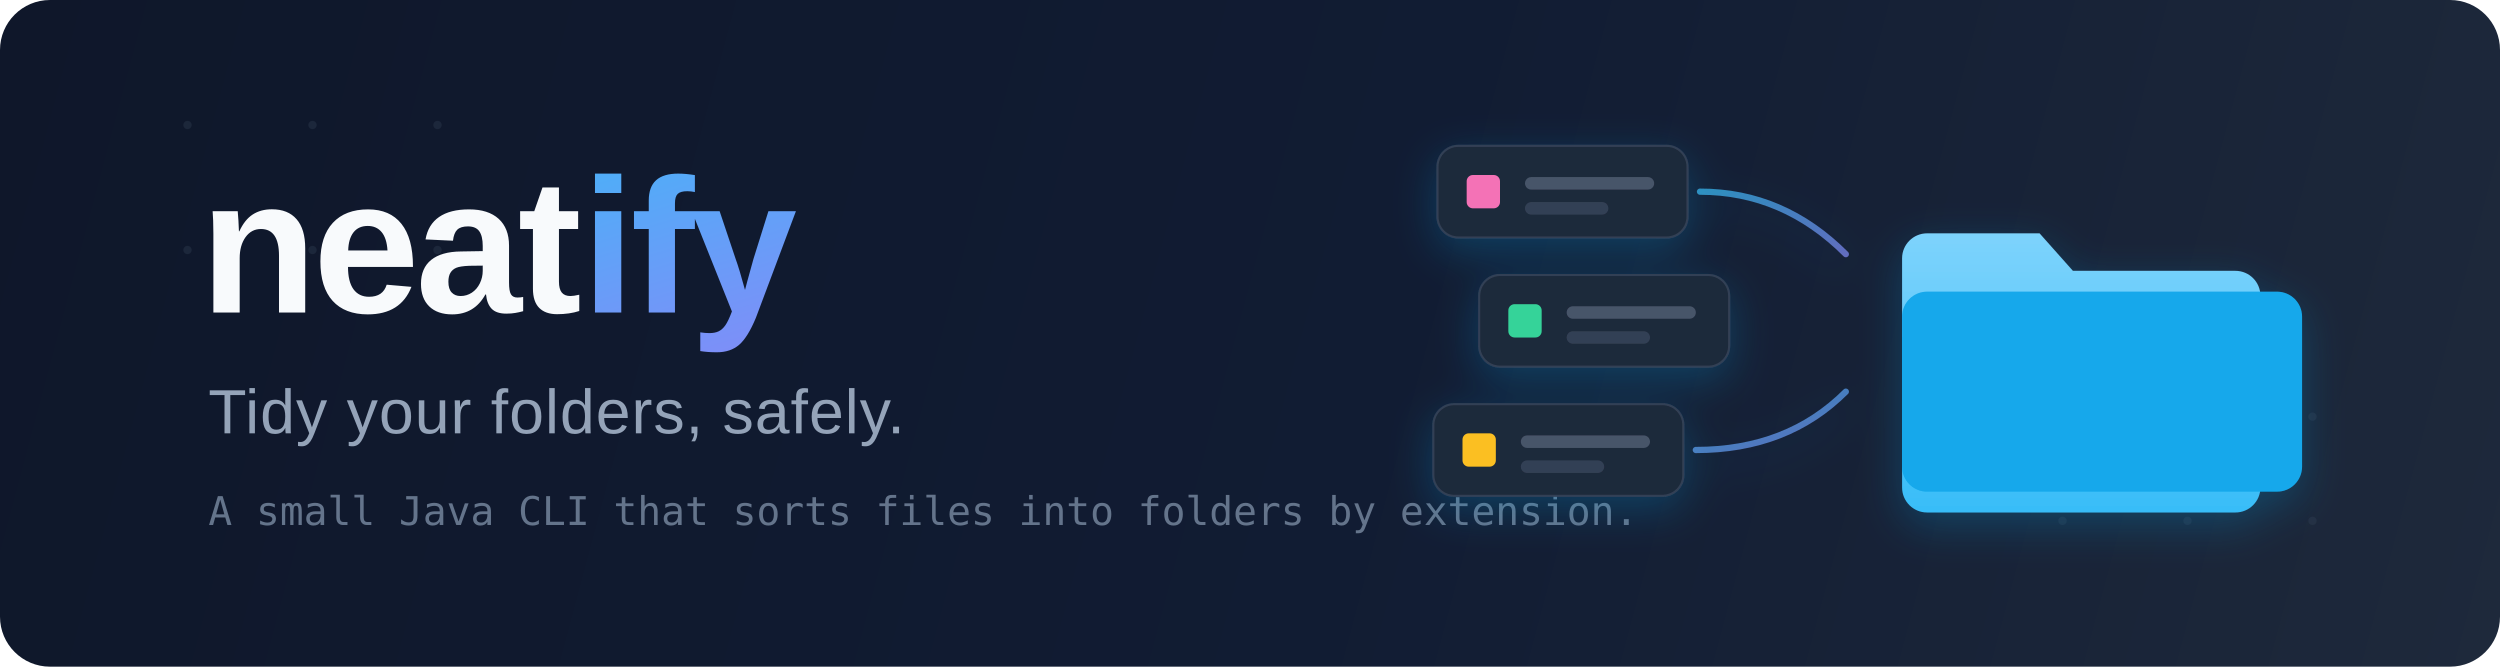
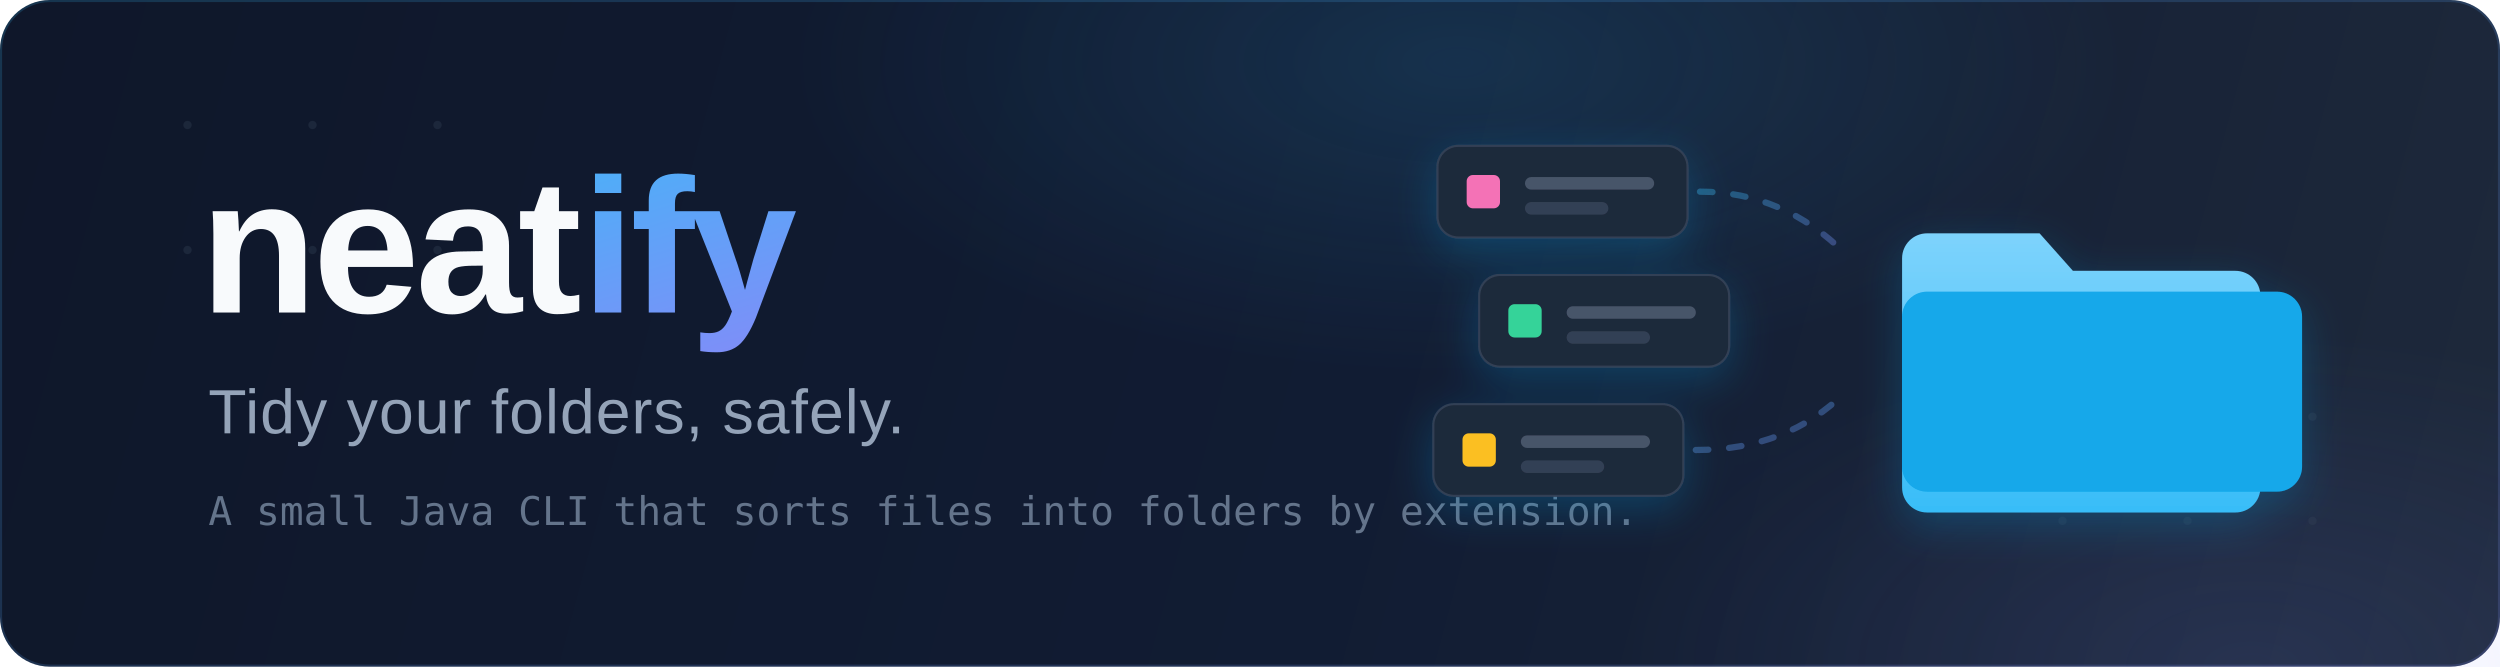
<svg xmlns="http://www.w3.org/2000/svg" width="1200" height="320" viewBox="0 0 1200 320" fill="none" role="img" aria-label="neatify — automatic file organization">
+   <style>
+     /* ambient */
+     .aur1 { animation: aurA 16s ease-in-out infinite alternate; }
+     .aur2 { animation: aurB 21s ease-in-out infinite alternate; }
+     .dots circle { animation: tw 4.4s ease-in-out infinite; }
+     .dots circle:nth-child(odd) { animation-delay: -2.2s; }
+     .dots circle:nth-child(3n) { animation-delay: -1.1s; }
+     .dots circle:nth-child(4n) { animation-delay: -3.3s; }
+ 
+     /* intro (plays once on load; base styles are the final state) */
+     .intro1, .intro2, .intro3 { animation: rise .7s cubic-bezier(.2,.7,.2,1) both; }
+     .intro2 { animation-delay: .12s; }
+     .intro3 { animation-delay: .24s; }
+ 
+     /* wordmark sheen (rect starts outside the clip, so base state is invisible) */
+     .sheen { animation: sweep 9s linear infinite; }
+ 
+     /* file cards: lift, arc into the folder, fade, respawn */
+     .card { transform-box: fill-box; transform-origin: center; animation: 9s cubic-bezier(.45,.05,.4,1) infinite; }
+     .card.c1 { animation-name: card1; }
+     .card.c2 { animation-name: card2; }
+     .card.c3 { animation-name: card3; }
+ 
+     /* folder squash-and-stretch on each catch */
+     .fold { transform-box: fill-box; transform-origin: 50% 85%; animation: recv 9s ease-in-out infinite; }
+     .glow { animation: flash 9s ease-in-out infinite; }
+ 
+     /* sparkle pings */
+     .spark { transform-box: fill-box; transform-origin: center; opacity: 0; animation: 9s ease-in-out infinite; }
+     .spark.s1 { animation-name: ping1; }
+     .spark.s2 { animation-name: ping2; }
+     .spark.s3 { animation-name: ping3; }
+ 
+     /* flow arrows: constant dash stream, brighter while their card travels */
+     .flow { stroke-dasharray: 6 10; }
+     .flow.p1 { animation: flow 1.8s linear infinite, hot1 9s ease-in-out infinite; }
+     .flow.p2 { animation: flow 1.8s linear infinite, hot2 9s ease-in-out infinite; }
+     .flow.p3 { animation: flow 1.8s linear infinite, hot3 9s ease-in-out infinite; }
+ 
+     @keyframes aurA { from { transform: translate(0,0); opacity: .55; } to { transform: translate(-30px,16px); opacity: .95; } }
+     @keyframes aurB { from { transform: translate(0,0); opacity: .5; } to { transform: translate(26px,-18px); opacity: .9; } }
+     @keyframes tw { 0%, 100% { opacity: .35; } 50% { opacity: .1; } }
+     @keyframes rise { from { opacity: 0; transform: translateY(10px); } to { opacity: 1; transform: translateY(0); } }
+     @keyframes sweep { 0%, 58% { transform: translateX(-260px); } 66%, 100% { transform: translateX(820px); } }
+     @keyframes flow { from { stroke-dashoffset: 32; } to { stroke-dashoffset: 0; } }
+ 
+     @keyframes card1 {
+       0%, 8% { transform: translate(0,0) scale(1); opacity: 1; }
+       11% { transform: translate(2px,-5px) scale(1.02); opacity: 1; animation-timing-function: cubic-bezier(.3,0,.7,.4); }
+       19% { transform: translate(156px,16px) scale(.99); opacity: 1; animation-timing-function: cubic-bezier(.3,.6,.4,1); }
+       26% { transform: translate(252px,60px) scale(.88); opacity: 0; }
+       79.9% { transform: translate(252px,60px) scale(.88); opacity: 0; }
+       80% { transform: translate(0,12px) scale(1); opacity: 0; }
+       88%, 100% { transform: translate(0,0) scale(1); opacity: 1; }
+     }
+     @keyframes card2 {
+       0%, 23% { transform: translate(0,0) scale(1); opacity: 1; }
+       26% { transform: translate(2px,-5px) scale(1.02); opacity: 1; animation-timing-function: cubic-bezier(.3,0,.7,.4); }
+       34% { transform: translate(144px,0px) scale(.99); opacity: 1; animation-timing-function: cubic-bezier(.3,.6,.4,1); }
+       41% { transform: translate(232px,6px) scale(.88); opacity: 0; }
+       82.9% { transform: translate(232px,6px) scale(.88); opacity: 0; }
+       83% { transform: translate(0,12px) scale(1); opacity: 0; }
+       91%, 100% { transform: translate(0,0) scale(1); opacity: 1; }
+     }
+     @keyframes card3 {
+       0%, 38% { transform: translate(0,0) scale(1); opacity: 1; }
+       41% { transform: translate(2px,-5px) scale(1.02); opacity: 1; animation-timing-function: cubic-bezier(.3,0,.7,.4); }
+       49% { transform: translate(158px,-12px) scale(.99); opacity: 1; animation-timing-function: cubic-bezier(.3,.6,.4,1); }
+       56% { transform: translate(254px,-58px) scale(.88); opacity: 0; }
+       85.9% { transform: translate(254px,-58px) scale(.88); opacity: 0; }
+       86% { transform: translate(0,12px) scale(1); opacity: 0; }
+       94%, 100% { transform: translate(0,0) scale(1); opacity: 1; }
+     }
+ 
+     @keyframes recv {
+       0%, 25.5% { transform: scale(1,1); }
+       27% { transform: scale(1.05,.94); }
+       28.5% { transform: scale(.99,1.01); }
+       29.5%, 40.5% { transform: scale(1,1); }
+       42% { transform: scale(1.05,.94); }
+       43.5% { transform: scale(.99,1.01); }
+       44.5%, 55.5% { transform: scale(1,1); }
+       57% { transform: scale(1.05,.94); }
+       58.5% { transform: scale(.99,1.01); }
+       59.5%, 100% { transform: scale(1,1); }
+     }
+     @keyframes flash {
+       0%, 25% { opacity: .1; }
+       27% { opacity: .45; }
+       31%, 40% { opacity: .1; }
+       42% { opacity: .45; }
+       46%, 55% { opacity: .1; }
+       57% { opacity: .45; }
+       61%, 100% { opacity: .1; }
+     }
+     @keyframes ping1 { 0%, 25% { transform: scale(0) rotate(0deg); opacity: 0; } 26.5% { transform: scale(1) rotate(45deg); opacity: .9; } 29%, 100% { transform: scale(0) rotate(90deg); opacity: 0; } }
+     @keyframes ping2 { 0%, 40% { transform: scale(0) rotate(0deg); opacity: 0; } 41.5% { transform: scale(1) rotate(45deg); opacity: .9; } 44%, 100% { transform: scale(0) rotate(90deg); opacity: 0; } }
+     @keyframes ping3 { 0%, 55% { transform: scale(0) rotate(0deg); opacity: 0; } 56.5% { transform: scale(1) rotate(45deg); opacity: .9; } 59%, 100% { transform: scale(0) rotate(90deg); opacity: 0; } }
+     @keyframes hot1 { 0%, 7% { opacity: .35; } 11% { opacity: .95; } 24% { opacity: .95; } 28%, 100% { opacity: .35; } }
+     @keyframes hot2 { 0%, 22% { opacity: .35; } 26% { opacity: .95; } 39% { opacity: .95; } 43%, 100% { opacity: .35; } }
+     @keyframes hot3 { 0%, 37% { opacity: .35; } 41% { opacity: .95; } 54% { opacity: .95; } 58%, 100% { opacity: .35; } }
+ 
+     @media (prefers-reduced-motion: reduce) {
+       * { animation: none !important; }
+     }
+   </style>
  <defs>
    <linearGradient id="bg" x1="0" y1="0" x2="1200" y2="320" gradientUnits="userSpaceOnUse">
      <stop offset="0" stop-color="#0f172a" />
      <stop offset="0.55" stop-color="#111c33" />
      <stop offset="1" stop-color="#1e293b" />
    </linearGradient>
    <linearGradient id="accent" x1="0" y1="0" x2="1" y2="1">
      <stop offset="0" stop-color="#38bdf8" />
      <stop offset="1" stop-color="#818cf8" />
    </linearGradient>
-     <linearGradient id="folderTop" x1="0" y1="0" x2="0" y2="1">
-       <stop offset="0" stop-color="#38bdf8" />
-       <stop offset="1" stop-color="#0ea5e9" />
-     </linearGradient>
    <linearGradient id="folderBody" x1="0" y1="0" x2="0" y2="1">
      <stop offset="0" stop-color="#7dd3fc" />
      <stop offset="1" stop-color="#38bdf8" />
    </linearGradient>
+     <radialGradient id="auraSky" cx="0.5" cy="0.5" r="0.5">
+       <stop offset="0" stop-color="#38bdf8" stop-opacity="0.13" />
+       <stop offset="1" stop-color="#38bdf8" stop-opacity="0" />
+     </radialGradient>
+     <radialGradient id="auraIndigo" cx="0.5" cy="0.5" r="0.5">
+       <stop offset="0" stop-color="#818cf8" stop-opacity="0.12" />
+       <stop offset="1" stop-color="#818cf8" stop-opacity="0" />
+     </radialGradient>
+     <linearGradient id="sheenGrad" x1="0" y1="0" x2="1" y2="0">
+       <stop offset="0" stop-color="#bae6fd" stop-opacity="0" />
+       <stop offset="0.5" stop-color="#bae6fd" stop-opacity="0.5" />
+       <stop offset="1" stop-color="#bae6fd" stop-opacity="0" />
+     </linearGradient>
    <filter id="soft" x="-20%" y="-20%" width="140%" height="140%">
      <feDropShadow dx="0" dy="6" stdDeviation="10" flood-color="#0ea5e9" flood-opacity="0.25" />
    </filter>
+     <clipPath id="wordclip">
+       <text x="96" y="150" font-family="'Segoe UI', 'Helvetica Neue', Arial, sans-serif" font-size="92" font-weight="700" letter-spacing="-2">neatify</text>
+     </clipPath>
+     <path id="star" d="M0 -7 L1.8 -1.8 L7 0 L1.8 1.8 L0 7 L-1.8 1.8 L-7 0 L-1.8 -1.8 Z" />
  </defs>
  <rect width="1200" height="320" rx="24" fill="url(#bg)" />
-   <g fill="#334155" opacity="0.35">
+   <ellipse class="aur1" cx="700" cy="30" rx="320" ry="150" fill="url(#auraSky)" />
+   <ellipse class="aur2" cx="1080" cy="320" rx="300" ry="160" fill="url(#auraIndigo)" />
+   <rect x="0.5" y="0.5" width="1199" height="319" rx="23.5" stroke="url(#accent)" stroke-opacity="0.18" />
+   <g class="dots" fill="#334155" opacity="0.35">
    <circle cx="90" cy="60" r="2" />
    <circle cx="150" cy="60" r="2" />
    <circle cx="210" cy="60" r="2" />
    <circle cx="90" cy="120" r="2" />
    <circle cx="150" cy="120" r="2" />
    <circle cx="210" cy="120" r="2" />
    <circle cx="1050" cy="250" r="2" />
    <circle cx="1110" cy="250" r="2" />
    <circle cx="990" cy="250" r="2" />
    <circle cx="1050" cy="200" r="2" />
    <circle cx="1110" cy="200" r="2" />
    <circle cx="990" cy="200" r="2" />
  </g>
-   <text x="96" y="150" font-family="'Segoe UI', 'Helvetica Neue', Arial, sans-serif" font-size="92" font-weight="700" fill="#f8fafc" letter-spacing="-2">
+   <text class="intro1" x="96" y="150" font-family="'Segoe UI', 'Helvetica Neue', Arial, sans-serif" font-size="92" font-weight="700" fill="#f8fafc" letter-spacing="-2">
    neat<tspan fill="url(#accent)">ify</tspan>
  </text>
-   <text x="100" y="208" font-family="'Segoe UI', 'Helvetica Neue', Arial, sans-serif" font-size="30" font-weight="400" fill="#94a3b8" letter-spacing="0.5">
+   <g clip-path="url(#wordclip)">
+     <g class="sheen" transform="translate(-260, 0)">
+       <rect x="120" y="52" width="170" height="115" fill="url(#sheenGrad)" transform="skewX(-18)" />
+     </g>
+   </g>
+   <text class="intro2" x="100" y="208" font-family="'Segoe UI', 'Helvetica Neue', Arial, sans-serif" font-size="30" font-weight="400" fill="#94a3b8" letter-spacing="0.5">
    Tidy your folders, safely.
  </text>
-   <text x="100" y="252" font-family="'JetBrains Mono', 'Consolas', monospace" font-size="19" fill="#64748b">
+   <text class="intro3" x="100" y="252" font-family="'JetBrains Mono', 'Consolas', monospace" font-size="19" fill="#64748b">
    A small Java CLI that sorts files into folders by extension.
  </text>
  <g filter="url(#soft)">
+     <g stroke="url(#accent)" stroke-width="3" stroke-linecap="round" fill="none">
+       <path class="flow p1" opacity="0.35" d="M816 92 q40 0 70 30" />
+       <path class="flow p2" opacity="0.35" d="M836 154 h54" />
+       <path class="flow p3" opacity="0.35" d="M814 216 q44 0 72 -28" />
+     </g>
    <g transform="translate(905, 96)">
-       <path d="M8 28 a12 12 0 0 1 12 -12 h54 l16 18 h78 a12 12 0 0 1 12 12 v92 a12 12 0 0 1 -12 12 H20 a12 12 0 0 1 -12 -12 Z" fill="url(#folderBody)" />
-       <path d="M8 40 a12 12 0 0 1 12 -12 h160 a12 12 0 0 1 12 12 v8 H8 Z" fill="url(#folderTop)" opacity="0.0" />
-       <rect x="8" y="44" width="192" height="96" rx="12" fill="#0ea5e9" />
-       <rect x="8" y="44" width="192" height="96" rx="12" fill="#38bdf8" opacity="0.15" />
+       <g class="fold">
+         <path d="M8 28 a12 12 0 0 1 12 -12 h54 l16 18 h78 a12 12 0 0 1 12 12 v92 a12 12 0 0 1 -12 12 H20 a12 12 0 0 1 -12 -12 Z" fill="url(#folderBody)" />
+         <rect x="8" y="44" width="192" height="96" rx="12" fill="#0ea5e9" />
+         <rect class="glow" x="8" y="44" width="192" height="96" rx="12" fill="#38bdf8" opacity="0.1" />
+       </g>
+       <use class="spark s1" href="#star" x="16" y="-4" fill="#7dd3fc" />
+       <use class="spark s2" href="#star" x="188" y="6" fill="#bae6fd" />
+       <use class="spark s3" href="#star" x="102" y="-12" fill="#a5b4fc" />
    </g>
    <g transform="translate(690, 70)">
-       <rect x="0" y="0" width="120" height="44" rx="10" fill="#1e293b" stroke="#334155" />
-       <rect x="14" y="14" width="16" height="16" rx="3" fill="#f472b6" />
-       <rect x="42" y="15" width="62" height="6" rx="3" fill="#475569" />
-       <rect x="42" y="27" width="40" height="6" rx="3" fill="#334155" />
+       <g class="card c1">
+         <rect x="0" y="0" width="120" height="44" rx="10" fill="#1e293b" stroke="#334155" />
+         <rect x="14" y="14" width="16" height="16" rx="3" fill="#f472b6" />
+         <rect x="42" y="15" width="62" height="6" rx="3" fill="#475569" />
+         <rect x="42" y="27" width="40" height="6" rx="3" fill="#334155" />
+       </g>
    </g>
    <g transform="translate(710, 132)">
-       <rect x="0" y="0" width="120" height="44" rx="10" fill="#1e293b" stroke="#334155" />
-       <rect x="14" y="14" width="16" height="16" rx="3" fill="#34d399" />
-       <rect x="42" y="15" width="62" height="6" rx="3" fill="#475569" />
-       <rect x="42" y="27" width="40" height="6" rx="3" fill="#334155" />
+       <g class="card c2">
+         <rect x="0" y="0" width="120" height="44" rx="10" fill="#1e293b" stroke="#334155" />
+         <rect x="14" y="14" width="16" height="16" rx="3" fill="#34d399" />
+         <rect x="42" y="15" width="62" height="6" rx="3" fill="#475569" />
+         <rect x="42" y="27" width="40" height="6" rx="3" fill="#334155" />
+       </g>
    </g>
    <g transform="translate(688, 194)">
-       <rect x="0" y="0" width="120" height="44" rx="10" fill="#1e293b" stroke="#334155" />
-       <rect x="14" y="14" width="16" height="16" rx="3" fill="#fbbf24" />
-       <rect x="42" y="15" width="62" height="6" rx="3" fill="#475569" />
-       <rect x="42" y="27" width="40" height="6" rx="3" fill="#334155" />
-     </g>
-     <g stroke="url(#accent)" stroke-width="3" stroke-linecap="round" fill="none" opacity="0.7">
-       <path d="M816 92 q40 0 70 30" />
-       <path d="M836 154 h54" />
-       <path d="M814 216 q44 0 72 -28" />
+       <g class="card c3">
+         <rect x="0" y="0" width="120" height="44" rx="10" fill="#1e293b" stroke="#334155" />
+         <rect x="14" y="14" width="16" height="16" rx="3" fill="#fbbf24" />
+         <rect x="42" y="15" width="62" height="6" rx="3" fill="#475569" />
+         <rect x="42" y="27" width="40" height="6" rx="3" fill="#334155" />
+       </g>
    </g>
  </g>
</svg>
